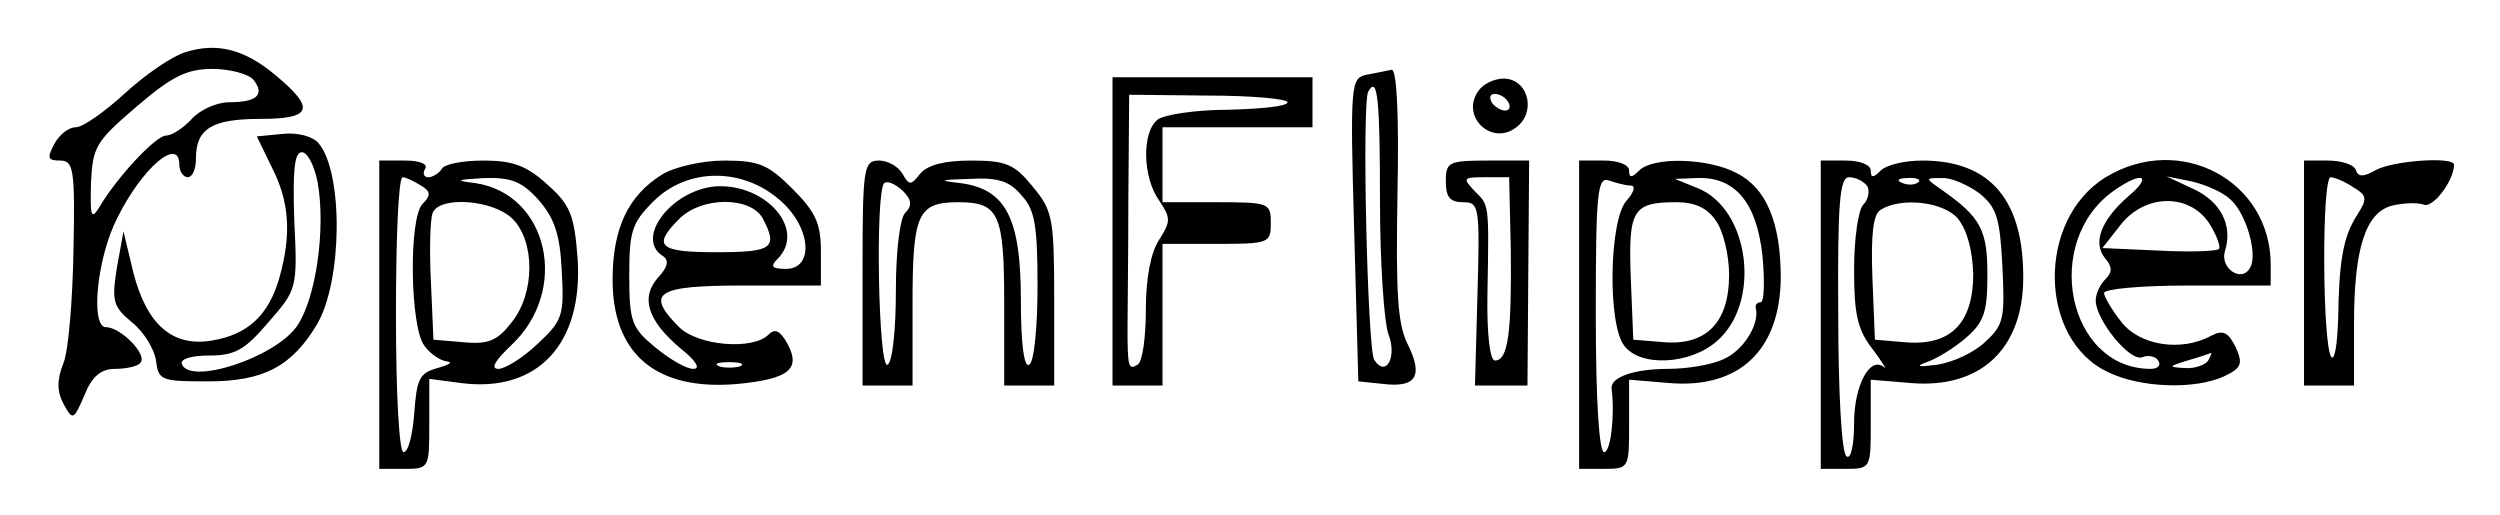
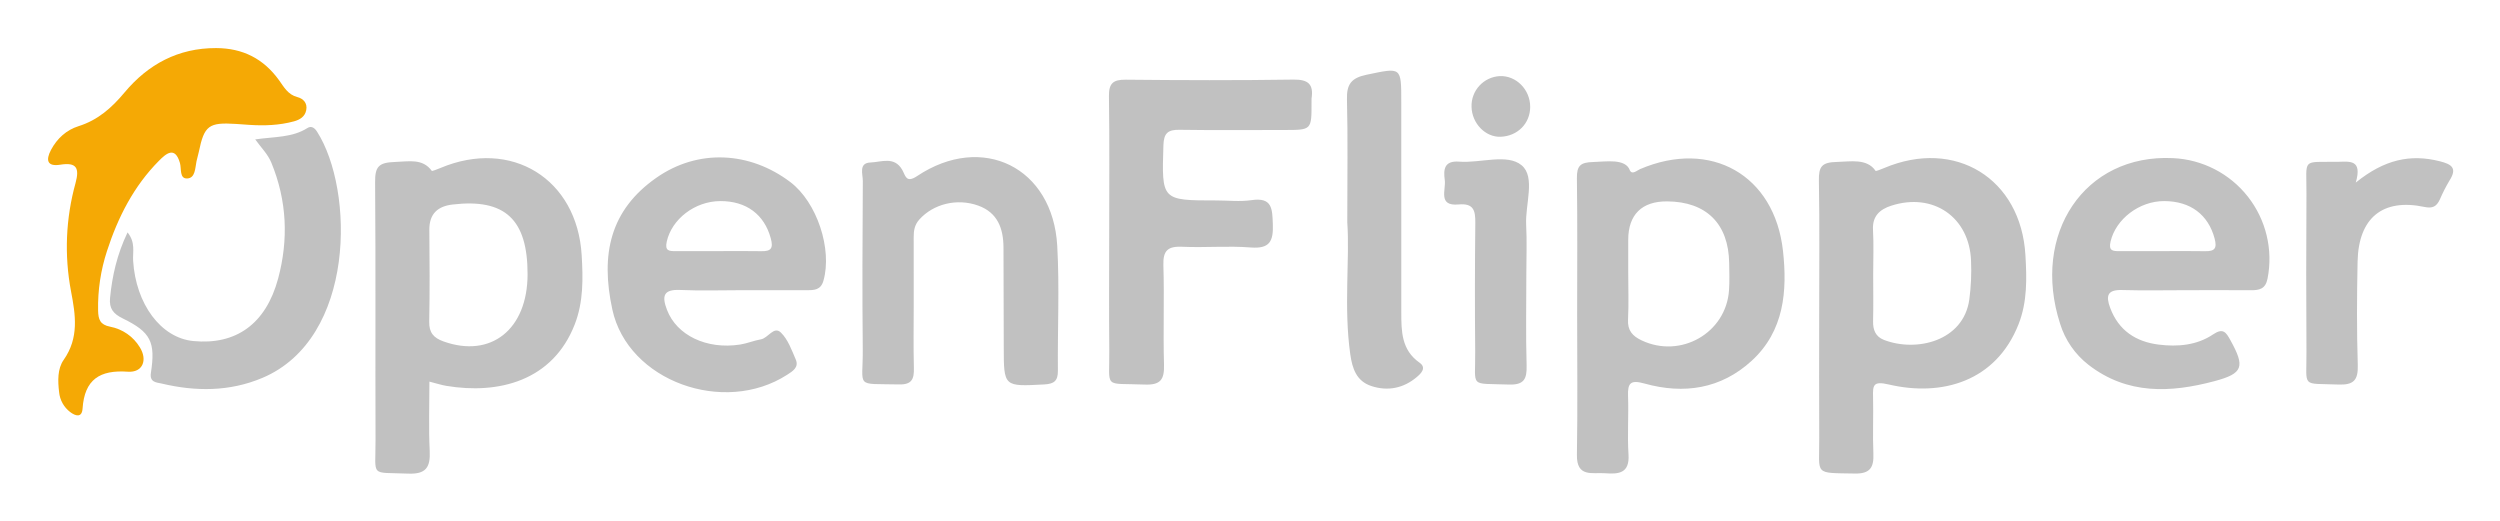
- <svg xmlns="http://www.w3.org/2000/svg" role="img" viewBox="0.48 -3.27 300.04 61.79">
-   <path d="M22.7 3c-1.6.5-4.8 2.7-7.2 4.9C13 10.2 10.4 12 9.6 12c-.9 0-2 .9-2.6 2-.9 1.7-.8 2 .7 2 1.6 0 1.8 1 1.6 10.7-.1 6-.6 12.1-1.2 13.6-.8 2-.8 3.4 0 4.9 1.1 2 1.2 2 2.5-1 .9-2.3 2-3.2 3.7-3.2 1.3 0 2.7-.3 3-.7 1-.9-2.3-4.3-4.1-4.3-1.9 0-1.1-8.4 1.4-13.2 3-6 7.4-9.7 7.4-6.3 0 .8.5 1.5 1 1.5.6 0 1-1 1-2.3 0-3.5 1.9-4.7 7.7-4.7 6.2 0 6.7-1.2 1.9-5.2-3.8-3.2-7.1-4-10.9-2.8zm8.2 3.3C32.3 8.1 31.3 9 28 9c-1.5 0-3.5.9-4.5 2s-2.4 2-3.1 2c-1.2 0-5.9 5-8 8.6-1 1.6-1.1 1.1-1-2.9.2-4.4.6-5 5.5-9.2C21.1 5.9 22.9 5 26 5c2 0 4.3.6 4.9 1.3zm133.6-.6c-1.9.4-2 1-1.5 18.6l.5 18.2 2.9.3c4 .5 4.9-.9 3.1-4.6-1.3-2.5-1.5-6.1-1.3-18.2.2-9.6-.1-15-.7-14.9-.5.1-1.9.4-3 .6zm1.6 15.3c0 7.3.5 14.4 1 15.8 1.1 2.8-.3 5.3-1.7 3.1-.8-1.4-1.5-30.9-.7-32.2 1.1-1.9 1.4.7 1.4 13.3zM134 24.5V43h6V26h6.5c6.3 0 6.5-.1 6.5-2.5s-.2-2.5-6.5-2.5H140v-9h18V6h-24v18.5zM155 9c0 .5-3.2.8-7.1.9-3.9 0-7.8.6-8.5 1.2-1.9 1.5-1.8 6.9.2 9.7 1.4 2.1 1.4 2.5 0 4.7-1 1.5-1.6 4.6-1.6 8.4 0 3.3-.4 6.3-1 6.6-1.1.7-1.2.2-1.2-4.5 0-1.7.1-8.6.1-15.4l.1-12.5 9.5.1c5.2 0 9.5.4 9.5.8zm23.1-1.6c-2.6 3.1 1.4 7.1 4.5 4.5 2.1-1.7 1.4-5.3-1.2-5.7-1.1-.2-2.6.4-3.3 1.2zm3.4 1.6c.3.5.2 1-.4 1-.5 0-1.3-.5-1.6-1-.3-.6-.2-1 .4-1 .5 0 1.3.4 1.6 1z" />
-   <path d="M34.4 12.8l-3.1.3 1.8 3.7c2.1 4.1 2.4 8 .9 13.3-1.3 4.5-3.8 6.8-8.1 7.5-4.7.8-7.8-1.9-9.4-8.1l-1.2-5-.8 4.4c-.6 3.9-.5 4.6 1.8 6.5 1.4 1.1 2.7 3.2 2.9 4.6.3 2.4.6 2.5 6.3 2.5 6.6 0 10-1.8 13-6.8 3.1-5.2 3.2-18.3.2-21.8-.7-.8-2.5-1.3-4.3-1.1zm4.2 5.8c1 5.6-.2 14-2.5 17.3-2.7 3.8-12.9 7.1-13.8 4.5-.2-.6 1.2-1 3.3-1 3.1 0 4.3-.7 7.1-4 3.4-3.9 3.5-4 3.1-12.2-.2-5.9 0-8.2.9-8.2.7 0 1.5 1.6 1.9 3.6zM46 34.5V53h3c3 0 3-.1 3-5.4v-5.4l3.8.5c9.2 1.2 14.7-4.7 14-15-.4-5.2-.9-6.4-3.6-8.8-2.5-2.3-4.2-2.9-7.7-2.9-2.4 0-4.7.4-5 1-.3.5-1.1 1-1.6 1-.6 0-.7-.5-.4-1 .4-.6-.7-1-2.4-1H46v18.5zM51 19c1.2.7 1.2 1.2.2 2.2-1.7 1.7-1.5 14.8.2 17 .7 1 1.9 1.8 2.7 1.9.8.1.3.4-1.1.8-2.2.6-2.5 1.3-2.8 5.4-.2 2.6-.7 4.7-1.3 4.7-.5 0-.9-6.8-.9-16.5 0-9.1.3-16.5.8-16.5.4 0 1.4.5 2.2 1zm14.1 1.7c1.9 2.2 2.6 4.1 2.8 8.6.3 5.3.1 5.9-2.9 8.7-1.8 1.7-3.9 3-4.7 3-1 0-.4-1 1.5-2.8 7.1-6.6 4.5-18.2-4.3-19.5-2.5-.3-2.3-.4 1.1-.6 3.2-.1 4.5.4 6.5 2.6zM62 23c2.7 2.7 2.7 8.9-.1 12.4-1.7 2.2-2.8 2.7-5.8 2.4l-3.6-.3-.3-6.9c-.2-3.8-.1-7.5.2-8.3.8-2.1 7.3-1.6 9.6.7zm17.9-5.3c-4 2.5-5.9 6.4-5.9 12.6 0 9 5.3 13.4 15.1 12.5 6.1-.6 7.5-1.8 5.9-4.8-.9-1.6-1.5-1.9-2.3-1.1-1.9 1.9-8.5 1.3-10.7-.9-4.1-4.1-2.8-5 7.5-5H99v-4.1c0-3.3-.6-4.7-3.4-7.5-2.9-2.9-4-3.4-8.2-3.4-2.7 0-6.1.8-7.5 1.7zm14 2.9c3.9 3.2 4.4 8.4.9 8.4-1.7 0-1.9-.3-1-1.2 3.5-3.5-1.4-9.1-7.5-8.7-5.3.5-9.7 6.3-6.2 8.4.7.5.5 1.3-.6 2.5-2.2 2.4-1.3 5.2 2.6 8.5C84 40 84.6 41 83.7 41c-.9 0-2.9-1.2-4.6-2.6-2.8-2.3-3.1-3.1-3.1-8.6 0-5.3.3-6.3 2.9-8.9 4-4 10.5-4.1 15-.3zM92 22.9c1.9 3.6 1.2 4.1-5.5 4.1-6.9 0-7.8-.7-4.5-4 2.7-2.7 8.5-2.7 10-.1zm-2.7 17.8c-.7.2-1.9.2-2.5 0-.7-.3-.2-.5 1.2-.5s1.9.2 1.3.5zM104 29.5V43h6v-9.8c0-10.8.6-12.2 5.5-12.2s5.5 1.4 5.5 12.2V43h6V32.6c0-9.8-.2-10.6-2.6-13.5-2.2-2.7-3.2-3.1-7.4-3.1-3.1 0-5.2.5-6.1 1.6-1.1 1.4-1.3 1.4-2.1 0-.5-.9-1.8-1.6-2.8-1.6-1.9 0-2 .8-2 13.5zm5.1-7.2c-.6.6-1.1 4.5-1.1 9.3 0 4.6-.4 8.6-1 8.9-1.1.7-1.5-20.7-.4-21.8.4-.3 1.3.1 2.2.9 1.1 1.1 1.2 1.8.3 2.7zm14-2.1c1.6 1.7 1.9 3.7 1.9 10.9 0 4.8-.4 9.1-1 9.4-.6.4-1-2.4-1-7.8 0-9.8-1.8-13.3-7.3-14-2.7-.3-2.5-.4 1.2-.5 3.4-.2 4.8.3 6.2 2zm50.9-1.7c0 1.9.5 2.5 2.1 2.5 1.9 0 2 .5 1.7 11l-.3 11h6.3l.1-13.5.1-13.5h-5c-4.7 0-5 .2-5 2.5zm7.8 8.2c.1 9.9-.3 13.3-1.9 13.3-.6 0-1-3.1-.9-8.3.2-10.8.2-10.3-1.6-12.1-1.4-1.5-1.3-1.6 1.3-1.6h2.9l.2 8.7zm8.2 7.8V53h3c3 0 3-.1 3-5.4v-5.3l4.8.4c8.4.7 13.3-3.9 13.4-12.6 0-6.6-1.7-10.8-5.3-12.6-3.4-1.8-10-2-11.7-.3-.9.9-1.2.9-1.2 0 0-.7-1.3-1.2-3-1.2h-3v18.5zm6.2-15.5c.6 0 .4.8-.5 1.8-2.1 2.3-2.3 14.8-.3 17.4 1.9 2.6 7.9 2.3 11.1-.5 5.4-4.6 4-15.9-2.3-18.4l-2.7-1.1 2.6-.1c4.6-.2 7.2 2.9 7.9 9.3.3 3.1.2 5.6-.2 5.6s-.7.3-.6.7c.5 1.9-1.5 5.1-3.8 6.1-1.4.7-4.4 1.2-6.7 1.2-4.1 0-7 1-6.8 2.4.4 3.1-.1 7.6-.9 7.6-.6 0-1-6.2-1-16.6 0-14.7.2-16.5 1.6-16 .9.3 2 .6 2.6.6zm10.2 4.2c.9 1.2 1.6 4.2 1.6 6.5 0 5.7-2.7 8.5-7.8 8.1l-3.7-.3-.3-7.4c-.3-8.2.2-9.1 5.5-9.1 2.2 0 3.7.7 4.7 2.2zM219 34.5V53h3c3 0 3-.1 3-5.4v-5.3l4.8.4c8.3.7 13.4-4 13.5-12.4.1-9.5-3.9-14.3-12.1-14.3-2.1 0-4.3.5-5 1.2-.9.9-1.2.9-1.2 0 0-.7-1.3-1.2-3-1.2h-3v18.5zm5.6-15.4c.3.6.1 1.6-.5 2.2-.6.6-1.1 4.1-1.1 7.8 0 5.3.4 7.2 2.2 9.5 1.2 1.6 1.8 2.6 1.4 2.2-1.7-1.4-3.6 2.2-3.6 6.7 0 2.7-.4 4.4-.9 4-.6-.3-1-7.8-1-17-.1-13.7.2-16.5 1.3-16.5.8 0 1.8.5 2.2 1.1zm6.1-.5c-.3.3-1.2.4-1.9.1-.8-.3-.5-.6.6-.6 1.1-.1 1.7.2 1.3.5zm7.3 1.3c2.1 1.7 2.5 2.9 2.8 8.8.3 6.1.2 7-2 9-1.3 1.3-3.9 2.5-5.8 2.8-2.3.3-2.7.2-1.3-.3 1.2-.4 3.3-1.7 4.7-2.9 2.2-1.9 2.6-3.1 2.6-7.6 0-5.4-.8-6.9-5.5-10.2-2-1.4-2-1.4 0-1.4 1.1-.1 3.1.8 4.5 1.8zm-2.6 3c1.1 1.3 1.8 3.7 1.9 6.7 0 5.9-2.7 8.7-8.2 8.2l-3.6-.3-.3-7.4c-.2-5.3.1-7.7 1-8.2 2.4-1.5 7.4-1 9.2 1zm17.8-4.9c-8.3 5.1-8.1 19.5.3 23.4 3.9 1.9 10.4 2.1 13.9.5 2.1-1 2.3-1.5 1.4-3.5-.9-1.8-1.5-2.1-2.9-1.4-3.6 2-8.6 1.2-10.8-1.6-1.2-1.5-2.1-3.1-2.1-3.5 0-.5 4.5-.9 10-.9h10v-2.5c0-10.1-10.9-15.9-19.8-10.5zm2.7 2.3c-3.2 2.8-4.3 5.5-2.8 7.4.9 1 .9 1.7.1 2.5-.7.7-1.2 1.8-1.2 2.6 0 2.3 4.1 7.4 5.6 6.8.7-.3 1.6-.1 1.9.4.4.6-.1 1-.9 1-10 0-13.1-15.3-4.4-21.4 3.4-2.4 4.7-1.8 1.7.7zm12.3.4c1.9 1.7 3.3 6.7 2.3 8.2-1 1.8-3.6 0-3-2 1-3.1-.5-6-3.8-7.5l-3.2-1.5 3 .6c1.7.4 3.8 1.3 4.7 2.2zm-2.6 2.8c.9 1.4 1.4 2.8 1.2 3.1-.3.3-3.6.4-7.3.2l-6.7-.3 2.2-2.8c2.9-3.7 8.2-3.8 10.6-.2zm-.1 16.5c-.3.5-1.6 1-2.8.9-2-.1-2-.2.3-.9 1.4-.4 2.6-.8 2.8-.9.2-.1 0 .3-.3.9zM277 29.5V43h6v-7.4c0-9.1 1.4-13.4 4.6-14.2 1.3-.3 3-.4 3.8-.1 1.1.4 3.6-2.9 3.6-4.8 0-1-7.2-.5-9.3.6-1.6.9-2.2.9-2.5 0-.2-.6-1.7-1.1-3.3-1.1H277v13.5zm5.9-10.3c1.7 1 1.7 1.4.5 3.3-1.7 2.6-2.2 5.5-2.3 12.4-.1 3-.4 5.1-.8 4.7-1.1-1.1-1.2-21.6-.1-21.6.4 0 1.7.5 2.7 1.2z" />
+ <svg xmlns="http://www.w3.org/2000/svg" role="img" viewBox="-30.80 -30.80 1601.60 333.60">
+   <defs>
+     <style>.cls-1{fill:#c1c1c1}</style>
+   </defs>
+   <path d="M1134.643 171.107c0-28.732.317-57.469-.187-86.192-.158-8.972 1.782-11.789 11.643-11.976 8.275-.157 19.159-2.47 24.67 5.728.226.337 3.705-1.063 5.584-1.855 45.403-19.152 87.532 6.678 90.413 55.805.874 14.894 1.28 29.893-4.403 44.311-14.485 36.741-49.17 46.562-83.164 38.581-10.064-2.362-10.225.535-10.042 8.106.292 12.069-.306 24.166.204 36.22.373 8.802-2.11 12.915-11.83 12.732-26.731-.502-22.711 1.319-22.853-22.76-.154-26.232-.035-52.466-.035-78.7zm34.597-26.046c0 9.97.178 19.944-.07 29.908-.138 5.618 1.65 9.928 6.942 11.98 20.718 8.03 50.99.875 54.71-25.896a141.505 141.505 0 0 0 1.107-24.768c-1.018-27.995-24.298-44.005-51.17-35.29-7.195 2.333-12.134 6.586-11.642 15.41.531 9.525.12 19.102.123 28.656zm-924.936 68.622c0 15.332-.536 29.853.18 44.312.52 10.497-2.288 15.11-13.805 14.623-24.796-1.052-20.805 2.747-20.896-21.537-.205-54.967.164-109.938-.273-164.903-.079-9.96 1.908-12.896 12.891-13.229 8.603-.26 17.51-2.43 23.45 5.737.18.247 3.699-1.106 5.585-1.898 45.316-19.03 87.49 6.878 90.41 55.893.888 14.903 1.175 29.87-4.435 44.314-14.103 36.309-48.883 44.985-82.253 39.408-3.22-.537-6.355-1.577-10.854-2.72zm62.881-68.678c.066-35.218-14.41-48.741-48.004-44.79-9.61 1.13-15.02 5.98-14.926 16.293.18 19.569.307 39.146-.083 58.709-.141 7.076 2.754 10.416 9.128 12.706 30.363 10.908 53.819-7.658 53.885-42.918zm672.4 25.758c0-29.11.242-58.224-.156-87.33-.11-8.073 2.2-10.26 10.537-10.444 7.914-.175 20.734-2.52 23.446 5.467 1.564 2.828 4.43-.046 6.539-.945 45.208-19.28 86.133 3.674 91.507 52.467 2.826 25.662.75 51.262-20.041 70.335-19.708 18.078-43.486 21.613-68.588 14.618-8.979-2.502-10.953-.507-10.639 8.039.459 12.459-.512 24.988.295 37.411.789 12.141-6.37 12.648-14.997 12-8.108-.608-18.3 2.888-18.054-11.794.502-29.934.15-59.882.15-89.824zm32.725-26.757c0 9.976.385 19.972-.132 29.92-.363 6.994 2.817 10.534 8.706 13.33 24.963 11.855 54.106-4.675 55.993-32.072.4-5.793.193-11.635.105-17.453-.378-25.214-14.62-39.344-39.754-39.518-16.186-.112-24.912 8.499-24.92 24.595q-.006 10.6.002 21.198zm-332.514-25.72c.001-29.145.257-58.294-.16-87.433-.12-8.283 2.677-10.68 10.769-10.6 35.803.359 71.617.48 107.416-.062 9.602-.146 12.996 3.046 11.612 12.152a16.503 16.503 0 0 0-.016 2.496c.044 17.631.044 17.634-17.154 17.637-22.483.003-44.97.223-67.448-.122-7.405-.114-10.04 2.13-10.282 9.883-1.102 35.382-1.339 35.375 33.976 35.375 7.494 0 15.122.895 22.454-.195 13.376-1.989 13.305 5.628 13.661 15.397.396 10.85-1.91 15.905-14.206 14.924-14.48-1.156-29.146.22-43.687-.45-9.123-.42-12.53 2.153-12.224 11.791.673 21.213-.225 42.475.403 63.69.284 9.586-2.188 13.199-12.428 12.792-26.855-1.068-22.36 3.211-22.63-22.33-.263-24.98-.057-49.963-.056-74.945z" class="cls-1" />
+   <path fill="#f5a905" d="M129.004 49.2c-2.908-.204-5.816-.425-8.726-.61-17.358-1.104-20.222 1.067-23.692 17.847-.42 2.036-1.073 4.026-1.492 6.063-.905 4.41-.74 10.853-6.014 11.035-5 .173-3.54-6.204-4.595-9.895-3.196-11.176-9.027-5.891-13.416-1.476-16.182 16.278-26.336 36.271-33.323 57.833a115.214 115.214 0 0 0-5.704 38.1c.12 5.753 1.262 9.14 7.717 10.395a28.462 28.462 0 0 1 19.016 13.185c5.121 8.224 1.805 16.32-7.656 15.65-18.025-1.278-27.78 5.016-29.02 23.604-.407 6.113-4.574 4.81-7.988 2.207a18.132 18.132 0 0 1-7.044-12.74c-.861-7.166-1.1-14.917 2.928-20.653 9.903-14.098 7.63-28.663 4.702-43.964a152.65 152.65 0 0 1 2.887-69.276c2.554-9.417.905-13.525-9.748-11.792-8.405 1.368-9.465-2.89-5.933-9.532C5.8 57.853 11.819 52.455 19.459 50.05c12.493-3.933 21.297-11.762 29.549-21.635C64.078 10.385 83.368-.062 107.63 0c17.134.044 30.462 6.826 40.411 20.7 3.091 4.309 5.647 9.128 11.636 10.684 3.761.978 6.602 3.777 5.71 8.38-.825 4.266-4.218 6.185-7.884 7.183-9.328 2.538-18.889 2.891-28.5 2.254z" />
+   <path d="M444.908 155.101c-13.313.004-26.647.455-39.935-.137-10.924-.487-11.82 4-8.46 12.781 6.19 16.186 25.295 25.538 46.871 22.18 4.48-.698 8.773-2.558 13.248-3.322 4.706-.803 8.3-8.748 12.824-4.363 4.533 4.394 6.927 11.222 9.545 17.292 2.17 5.032-2.06 7.531-5.554 9.783-40.44 26.066-102.003 4.14-111.963-41.847-7.67-35.413-1.386-63.619 28.095-84.31 26.768-18.786 59.992-16.965 85.96 2.702 17.051 12.913 26.951 42.976 21.185 63.18-1.717 6.02-5.921 6.068-10.626 6.063q-20.595-.023-41.19-.002zm-15.41-25.026c9.156 0 18.316-.14 27.469.049 6.326.131 7.731-1.952 6.01-8.292-4.092-15.085-15.516-23.898-32.391-23.805-16.35.09-31.023 11.644-34.218 25.859-1.376 6.124 1.472 6.208 5.66 6.197 9.156-.024 18.313-.008 27.47-.008zm940.462 25.027c-13.747.005-27.504.306-41.24-.1-9.446-.278-10.568 3.639-7.64 11.481 5.426 14.533 16.564 21.67 31.058 23.481 12.085 1.51 24.427.5 34.856-6.534 6.476-4.368 8.342-1.275 11.121 3.757 9.371 16.968 8.3 21.253-10.268 26.202-28.128 7.499-55.858 8.78-80.74-10.523a53.091 53.091 0 0 1-18.11-26.233c-18.56-57.45 15.484-108.912 72.315-106.127a64.715 64.715 0 0 1 60.58 77.106c-1.28 6.705-5.215 7.557-10.687 7.517-13.747-.099-27.496-.033-41.244-.027zm-15.583-25.022c9.15 0 18.303-.137 27.45.048 6.209.126 7.848-1.787 6.114-8.225-4.063-15.089-15.35-23.853-32.31-23.877-16.047-.022-30.946 11.63-34.297 25.82-1.425 6.035 1.336 6.26 5.593 6.243 9.15-.036 18.3-.011 27.45-.009zm-799.811 33.652c-.002 13.747-.26 27.501.105 41.239.187 7.03-1.267 10.702-9.498 10.512-28.816-.666-22.99 2.769-23.253-22.87-.367-35.824-.189-71.654.036-107.479.027-4.348-2.849-11.558 4.937-11.834 6.843-.241 15.222-4.147 20.3 4.678 2.058 3.575 2.359 8.812 9.501 4.046 41.83-27.912 86.996-5.662 89.818 44.676 1.49 26.579.167 53.31.416 79.968.06 6.473-2.333 8.474-8.734 8.815-25.955 1.382-25.924 1.596-25.95-24.017q-.033-31.868-.17-63.736c-.072-12.098-3.7-22.327-16.185-26.817-13.708-4.93-28.812-.982-37.684 8.868-3.13 3.474-3.683 7.197-3.662 11.459.068 14.163.025 28.328.023 42.492zM50.918 118.084c5.252 6.536 3.212 12.619 3.566 18.191 1.758 27.732 17.785 49.35 38.467 51.4 27.275 2.702 46.58-10.803 54.434-40.031 6.707-24.958 5.683-49.886-4.356-74.232-2.25-5.455-6.354-9.408-10.328-14.903 12.273-1.804 23.65-1.056 33.44-7.287 2.527-1.608 4.615-.112 6.158 2.299 23.932 37.397 24.916 132.52-35.036 157.786-21.06 8.875-42.825 8.783-64.68 3.57-2.86-.683-7.663-.58-6.716-6.732 3.051-19.84-.03-26.17-17.955-34.907-6.193-3.018-8.887-6.421-8.207-13.255 1.403-14.087 4.403-27.661 11.213-41.899zm781.403-6.527c0-30.432.413-54.553-.203-78.647-.246-9.669 2.673-13.76 12.512-15.814 22.411-4.677 22.28-5.306 22.28 17.454q.002 67.343.016 134.685c.007 12.144.043 24.15 11.694 32.317 4.73 3.316.836 6.987-1.724 9.165-8.536 7.258-18.685 9.256-29.19 5.783-9.393-3.105-12.16-10.988-13.483-20.431-4.24-30.246-.237-60.587-1.902-84.512zM1478.41 86.16c18.406-14.889 35.046-18.36 53.738-13.672 7.597 1.905 11.47 4.316 6.295 12.369a105.386 105.386 0 0 0-6.224 12.224c-2.029 4.306-4.475 5.82-9.798 4.696-26.791-5.653-42.272 6.956-42.856 35.005-.459 22.048-.577 44.128.118 66.163.312 9.857-2.612 12.996-12.559 12.602-23.9-.948-20.171 2.492-20.315-20.853q-.312-50.562-.002-101.128c.14-23.5-3.513-20.37 20.278-20.71 7.278-.104 15.677-1.729 11.325 13.303zm-531.378 58.35c0 19.57-.392 39.15.176 58.704.258 8.84-1.622 12.706-11.546 12.34-25.482-.941-21.178 2.452-21.392-21.077q-.374-41.218.072-82.44c.098-7.932-1.055-12.752-10.682-11.854-13.502 1.258-8.011-9.396-8.88-15.648-.926-6.67-.447-12.533 9.23-11.778 13.627 1.064 30.833-5.35 40.017 2.34 9.019 7.553 2.188 25.074 2.893 38.192.557 10.379.112 20.812.112 31.221zM911.925 37.6a19.114 19.114 0 0 1 18.066-19.643c10.535-.45 19.543 8.663 19.51 19.74-.03 10.593-8.047 18.698-18.912 19.122-9.756.38-18.427-8.549-18.664-19.218z" class="cls-1" />
</svg>
